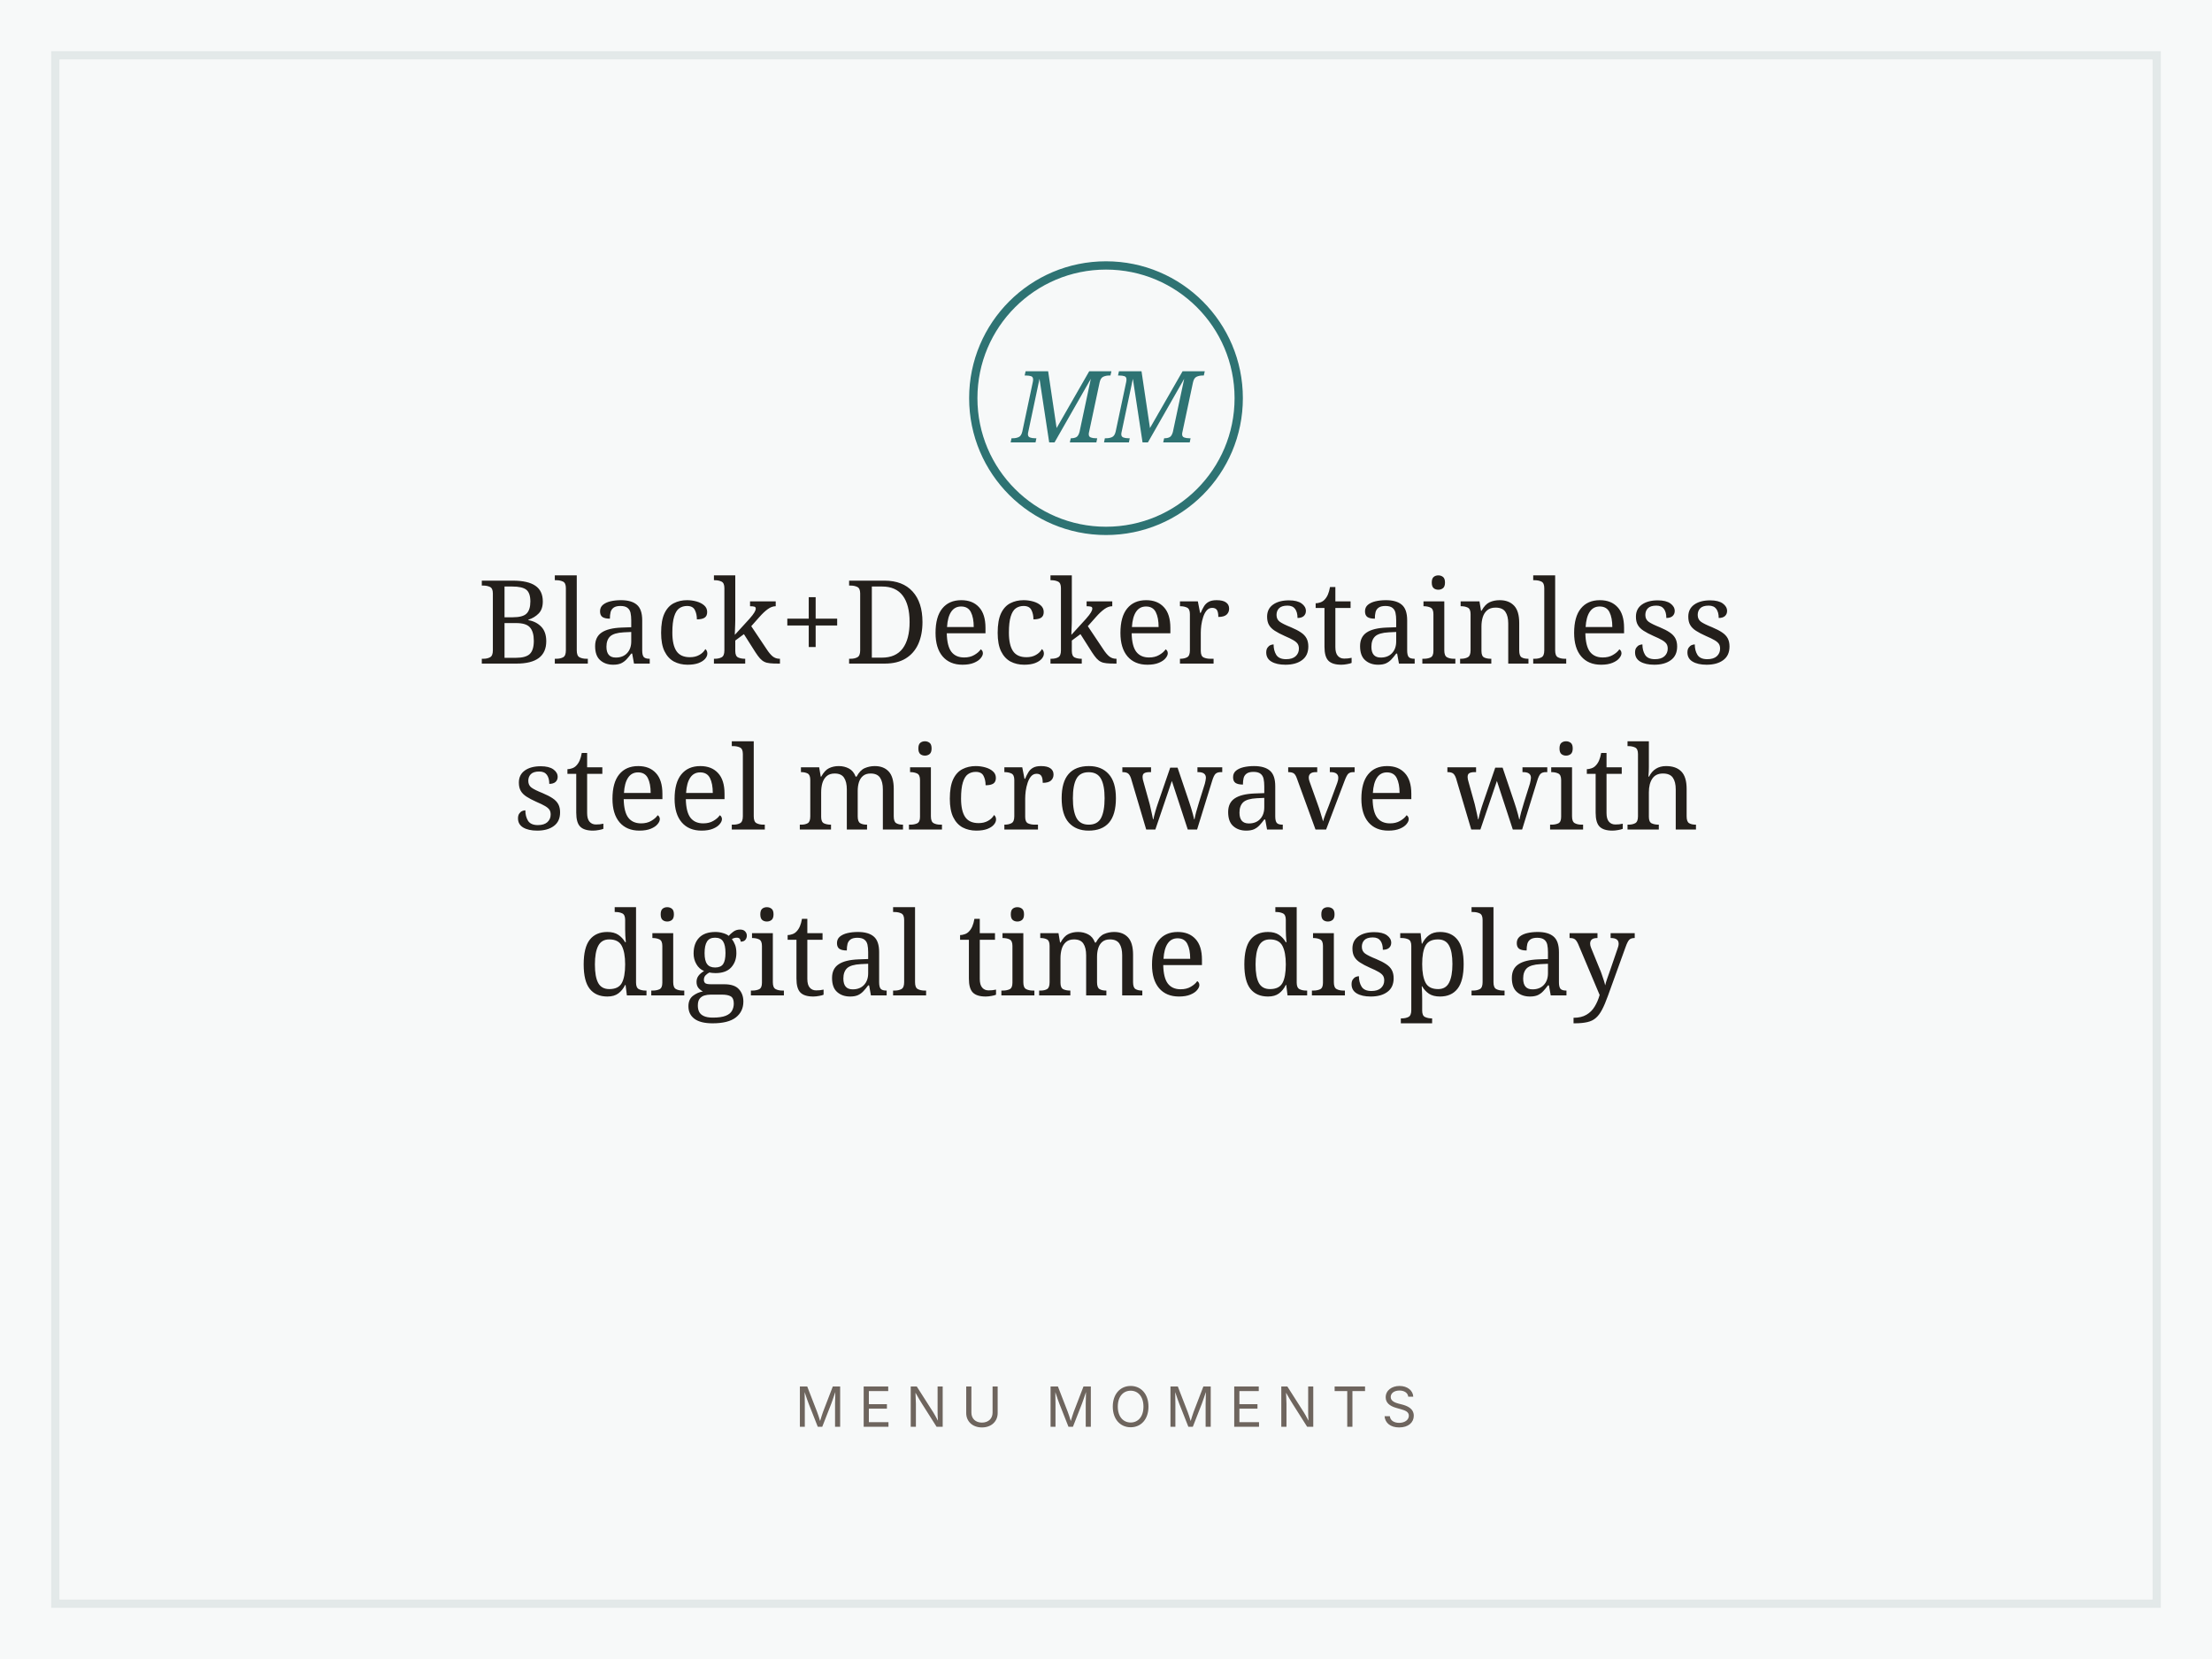
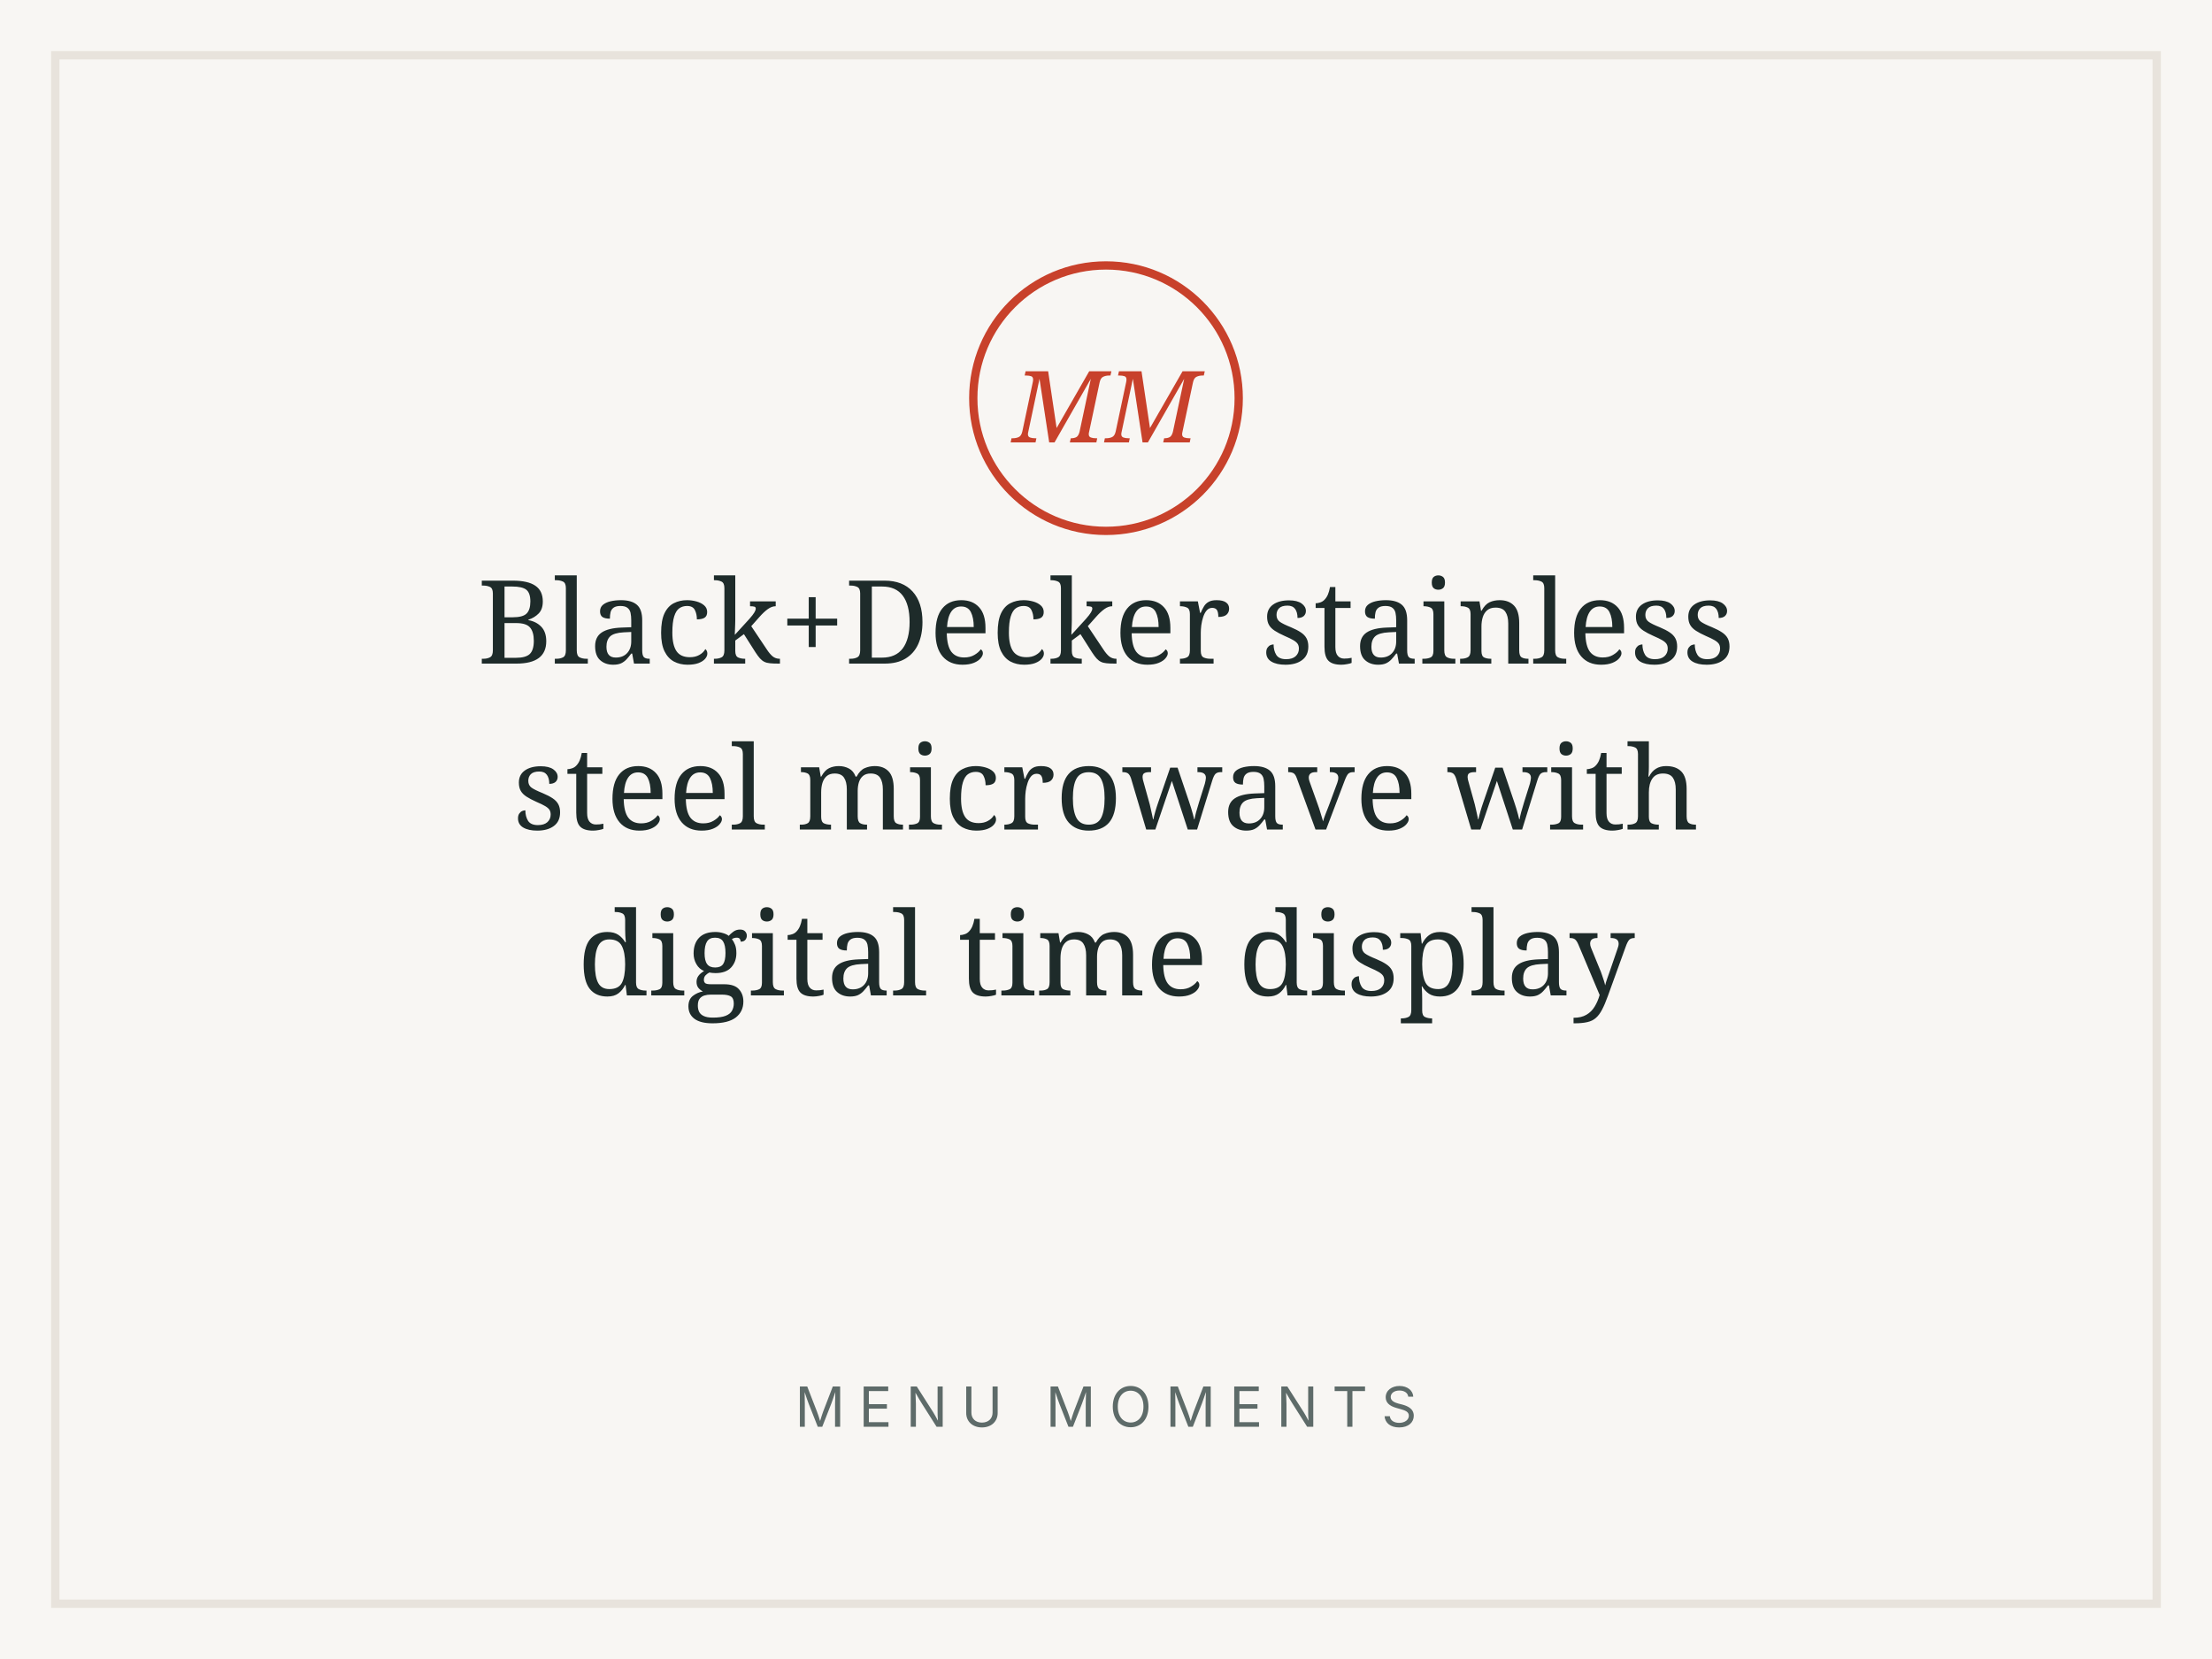
<svg xmlns="http://www.w3.org/2000/svg" viewBox="0 0 400 300" width="400" height="300" role="img" aria-label="Black+Decker stainless steel microwave with digital time display “12:08” and a comprehensive control panel featuring presets like popcorn, potato, pizza, frozen vegetables, beverage, dinner plate, and defrost options.">
-   <rect width="400" height="300" fill="#F7F9F9" />
-   <rect x="10" y="10" width="380" height="280" fill="none" stroke="#E3E9E9" stroke-width="1.5" />
-   <circle cx="200" cy="72" r="24" fill="none" stroke="#2E7373" stroke-width="1.5" />
-   <text x="200" y="80" text-anchor="middle" font-family="Georgia, serif" font-size="18" font-style="italic" fill="#2E7373">MM</text>
-   <text x="200" y="120" text-anchor="middle" font-family="Georgia, serif" font-size="21" fill="#231F1B">Black+Decker stainless</text>
-   <text x="200" y="150" text-anchor="middle" font-family="Georgia, serif" font-size="21" fill="#231F1B">steel microwave with</text>
-   <text x="200" y="180" text-anchor="middle" font-family="Georgia, serif" font-size="21" fill="#231F1B">digital time display</text>
-   <text x="200" y="258" text-anchor="middle" font-family="Inter, sans-serif" font-size="10" letter-spacing="2.5" fill="#6E655E">MENU MOMENTS</text>
+   <rect width="400" height="300" fill="#F8F6F3" />
+   <rect x="10" y="10" width="380" height="280" fill="none" stroke="#E8E3DC" stroke-width="1.5" />
+   <circle cx="200" cy="72" r="24" fill="none" stroke="#C8412B" stroke-width="1.5" />
+   <text x="200" y="80" text-anchor="middle" font-family="Georgia, serif" font-size="18" font-style="italic" fill="#C8412B">MM</text>
+   <text x="200" y="120" text-anchor="middle" font-family="Georgia, serif" font-size="21" fill="#1E2B2A">Black+Decker stainless</text>
+   <text x="200" y="150" text-anchor="middle" font-family="Georgia, serif" font-size="21" fill="#1E2B2A">steel microwave with</text>
+   <text x="200" y="180" text-anchor="middle" font-family="Georgia, serif" font-size="21" fill="#1E2B2A">digital time display</text>
+   <text x="200" y="258" text-anchor="middle" font-family="Inter, sans-serif" font-size="10" letter-spacing="2.5" fill="#5E6B69">MENU MOMENTS</text>
</svg>
